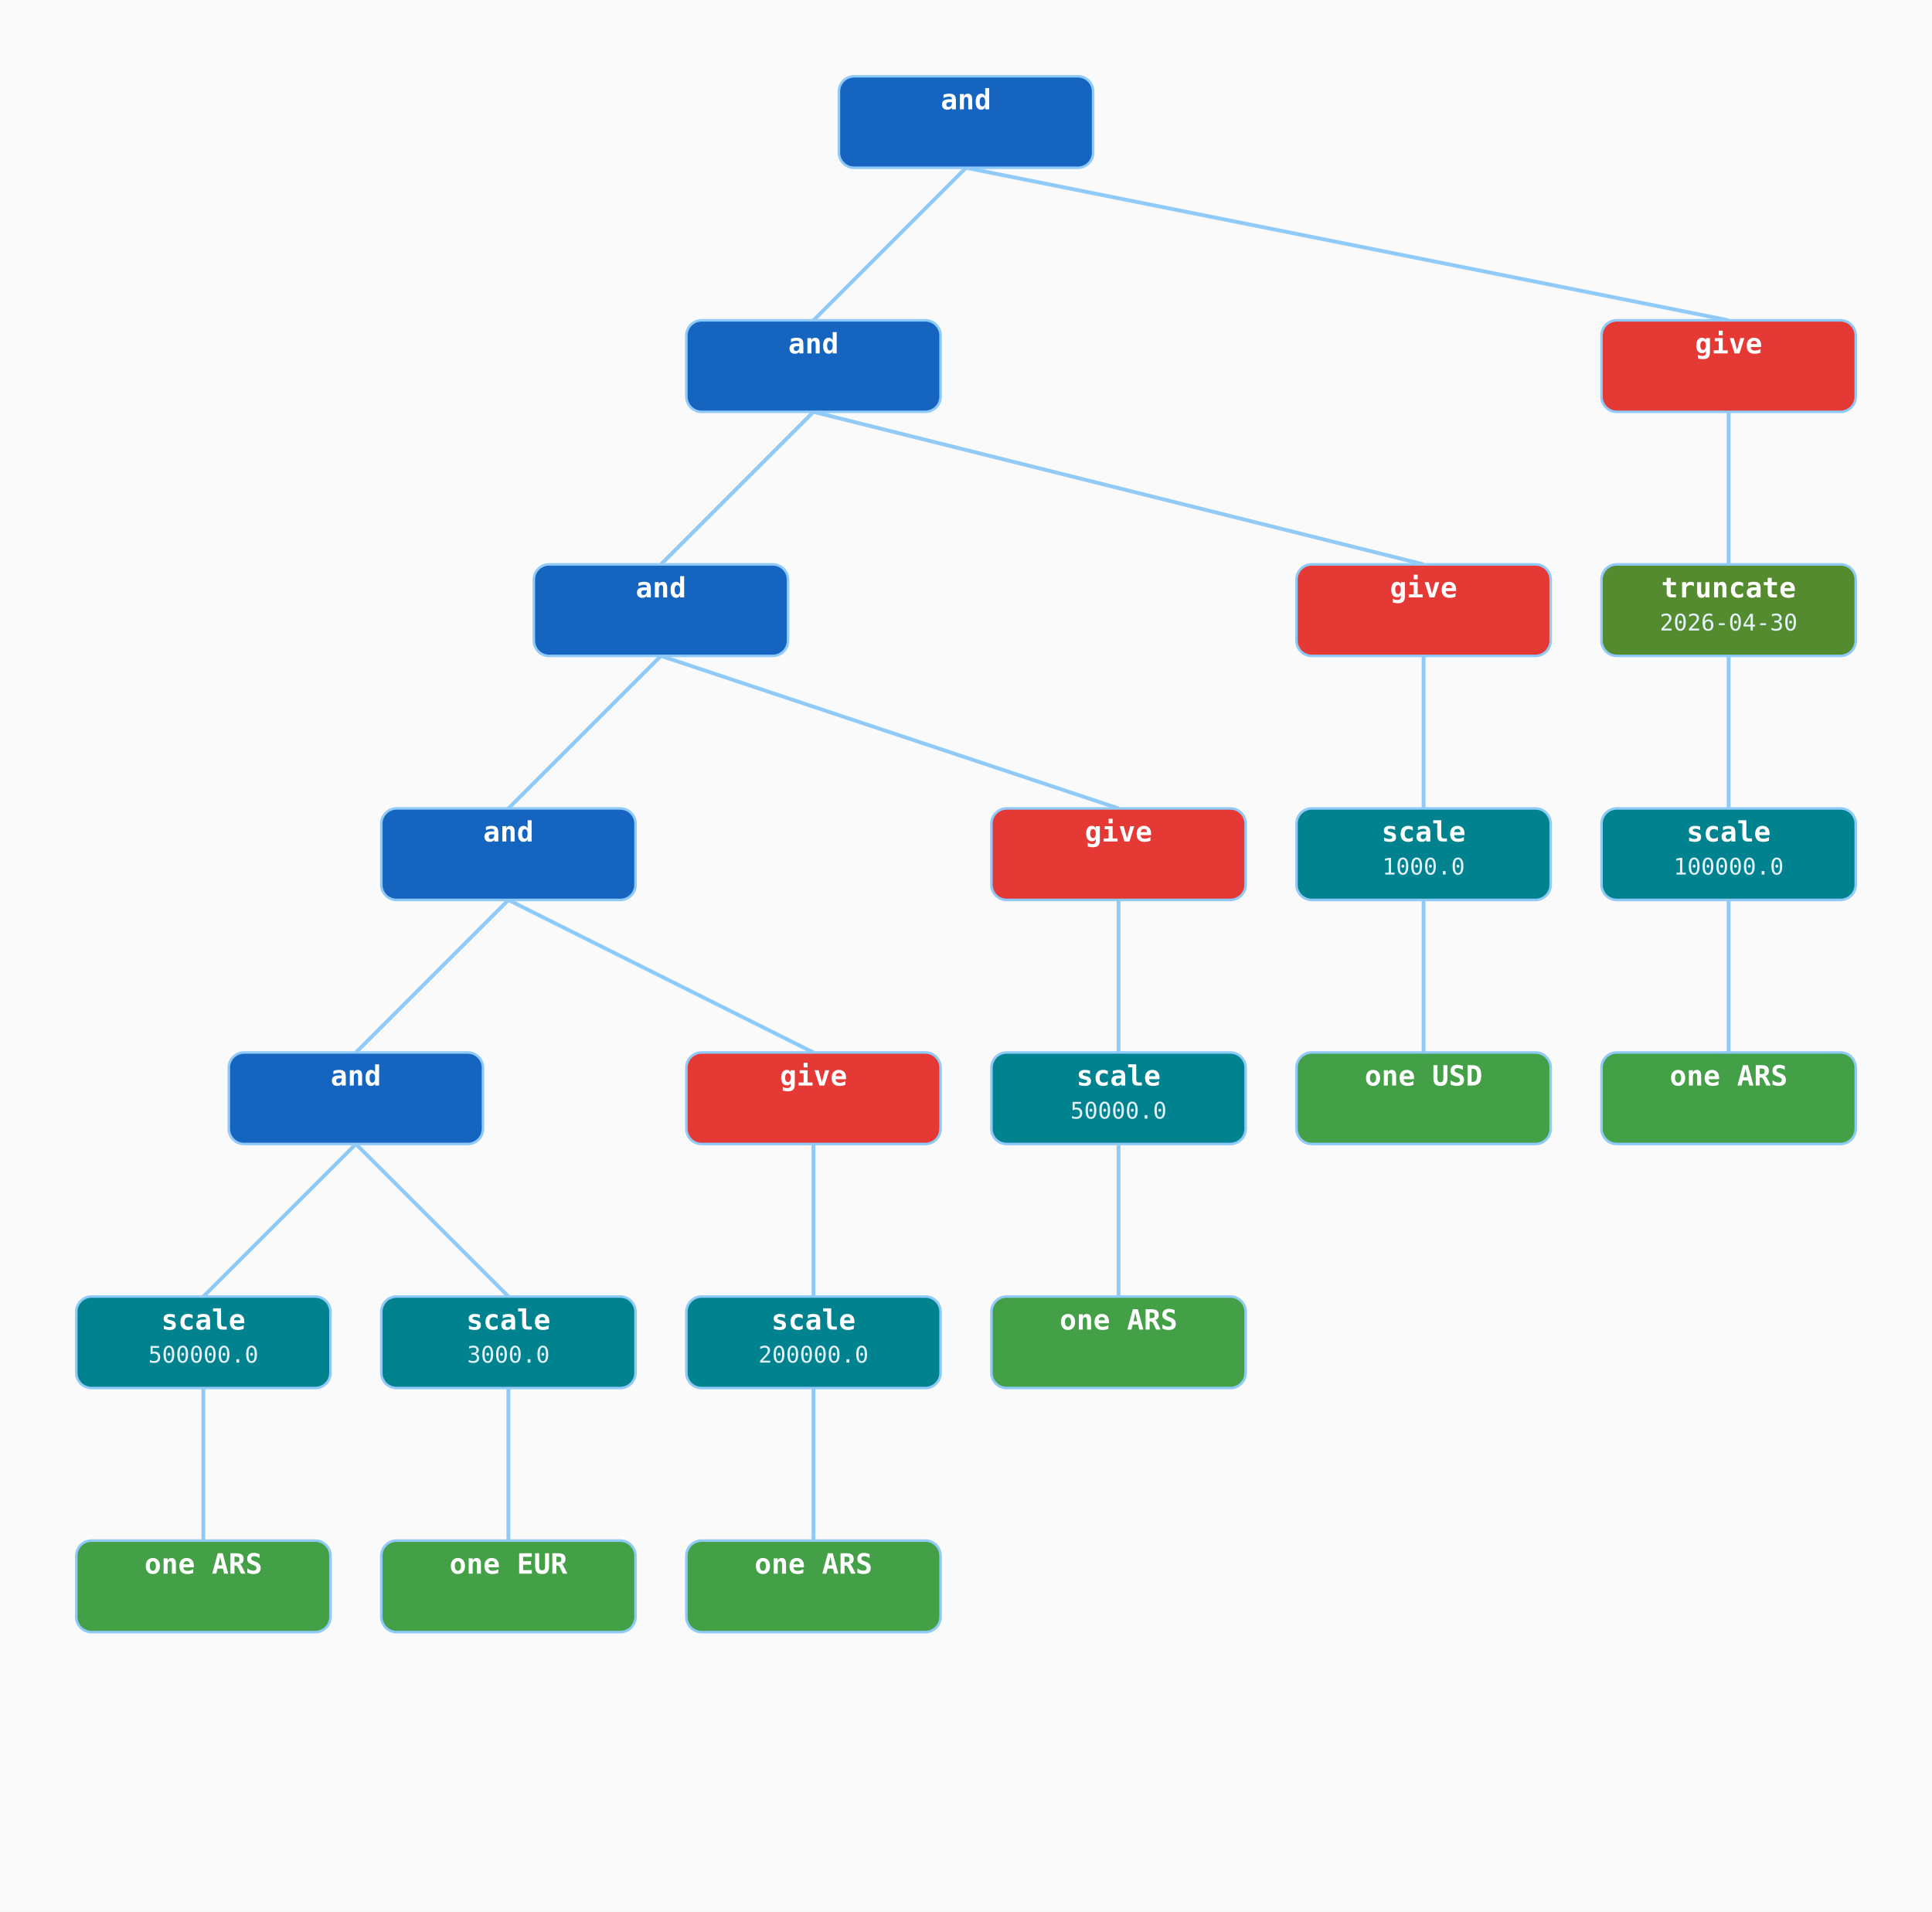
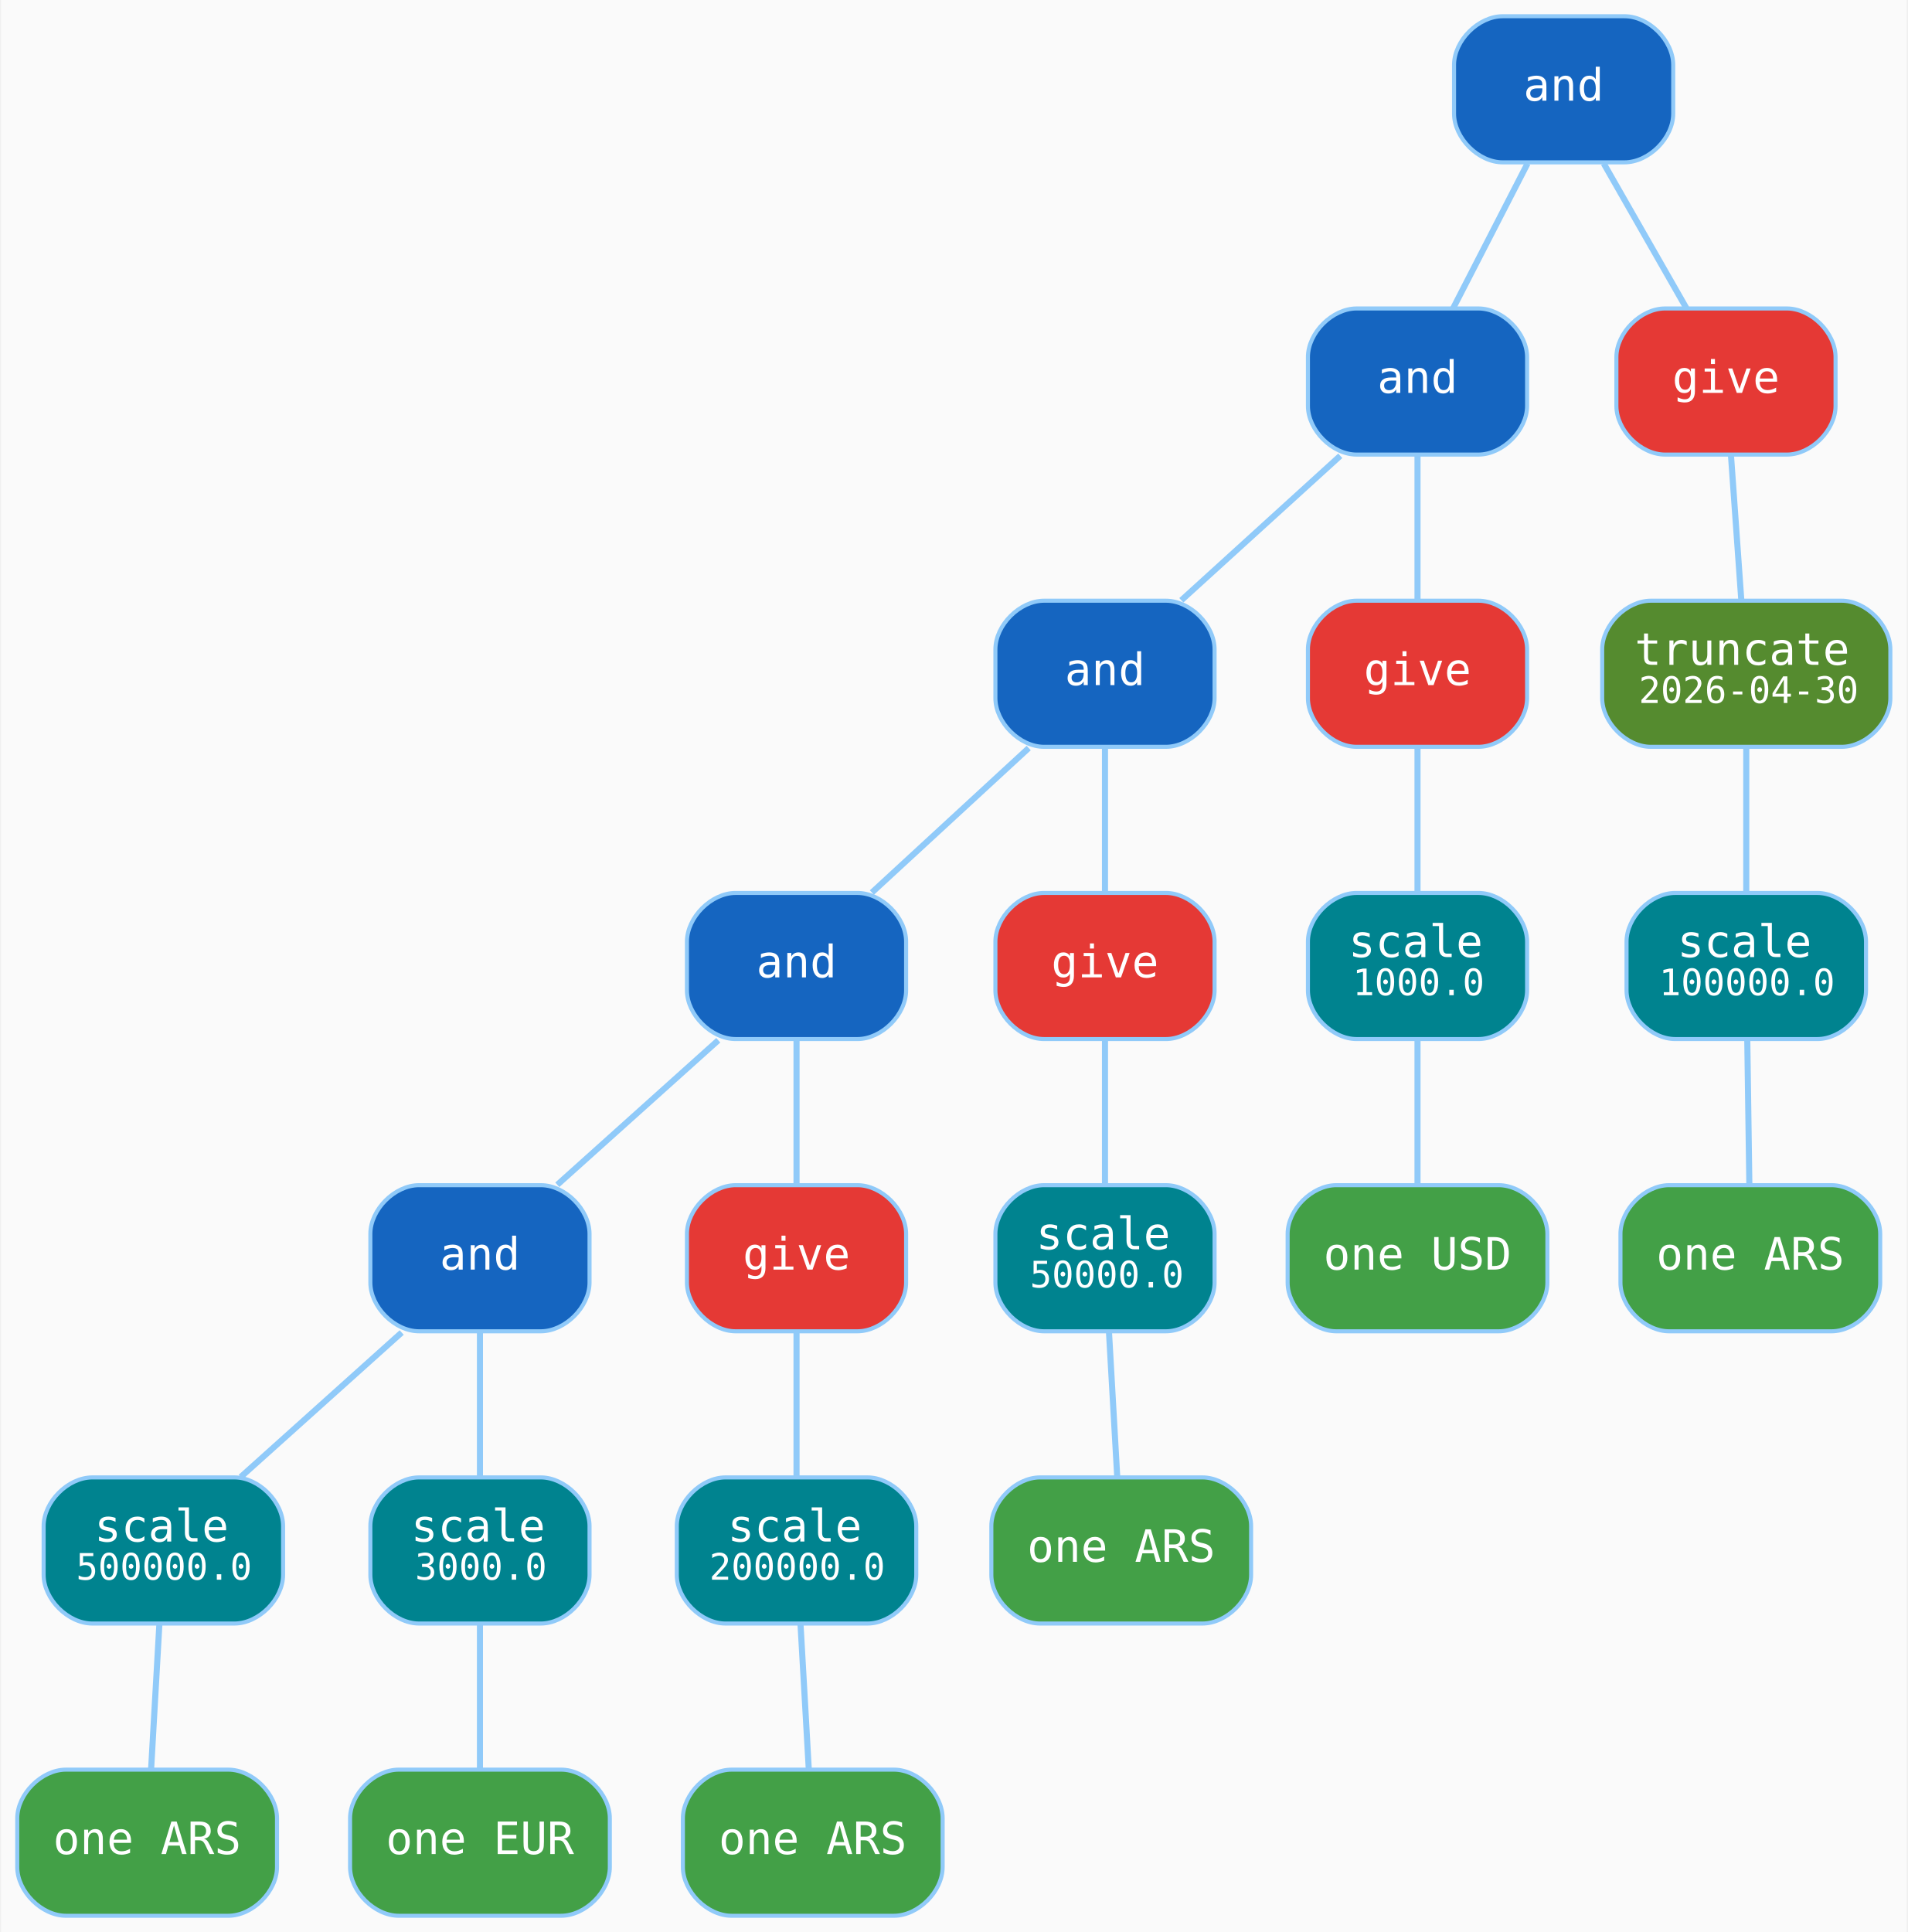
- <svg xmlns="http://www.w3.org/2000/svg" width="760" height="752" font-family="monospace" font-size="11">
-   <rect width="100%" height="100%" fill="#FAFAFA" />
-   <line x1="380" y1="66" x2="320" y2="126" stroke="#90CAF9" stroke-width="1.5" />
-   <line x1="380" y1="66" x2="680" y2="126" stroke="#90CAF9" stroke-width="1.5" />
-   <rect x="330" y="30" width="100" height="36" rx="6" fill="#1565C0" stroke="#90CAF9" stroke-width="1" />
-   <text x="380" y="43" text-anchor="middle" fill="white" font-weight="bold">and</text>
-   <line x1="320" y1="162" x2="260" y2="222" stroke="#90CAF9" stroke-width="1.5" />
-   <line x1="320" y1="162" x2="560" y2="222" stroke="#90CAF9" stroke-width="1.5" />
-   <rect x="270" y="126" width="100" height="36" rx="6" fill="#1565C0" stroke="#90CAF9" stroke-width="1" />
-   <text x="320" y="139" text-anchor="middle" fill="white" font-weight="bold">and</text>
-   <line x1="260" y1="258" x2="200" y2="318" stroke="#90CAF9" stroke-width="1.5" />
-   <line x1="260" y1="258" x2="440" y2="318" stroke="#90CAF9" stroke-width="1.5" />
-   <rect x="210" y="222" width="100" height="36" rx="6" fill="#1565C0" stroke="#90CAF9" stroke-width="1" />
-   <text x="260" y="235" text-anchor="middle" fill="white" font-weight="bold">and</text>
-   <line x1="200" y1="354" x2="140" y2="414" stroke="#90CAF9" stroke-width="1.5" />
-   <line x1="200" y1="354" x2="320" y2="414" stroke="#90CAF9" stroke-width="1.5" />
-   <rect x="150" y="318" width="100" height="36" rx="6" fill="#1565C0" stroke="#90CAF9" stroke-width="1" />
-   <text x="200" y="331" text-anchor="middle" fill="white" font-weight="bold">and</text>
-   <line x1="140" y1="450" x2="80" y2="510" stroke="#90CAF9" stroke-width="1.5" />
-   <line x1="140" y1="450" x2="200" y2="510" stroke="#90CAF9" stroke-width="1.5" />
-   <rect x="90" y="414" width="100" height="36" rx="6" fill="#1565C0" stroke="#90CAF9" stroke-width="1" />
-   <text x="140" y="427" text-anchor="middle" fill="white" font-weight="bold">and</text>
-   <line x1="80" y1="546" x2="80" y2="606" stroke="#90CAF9" stroke-width="1.5" />
-   <rect x="30" y="510" width="100" height="36" rx="6" fill="#00838F" stroke="#90CAF9" stroke-width="1" />
-   <text x="80" y="523" text-anchor="middle" fill="white" font-weight="bold">scale</text>
-   <text x="80" y="536" text-anchor="middle" fill="#E3F2FD" font-size="9">500000.0</text>
-   <rect x="30" y="606" width="100" height="36" rx="6" fill="#43A047" stroke="#90CAF9" stroke-width="1" />
-   <text x="80" y="619" text-anchor="middle" fill="white" font-weight="bold">one ARS</text>
-   <line x1="200" y1="546" x2="200" y2="606" stroke="#90CAF9" stroke-width="1.5" />
-   <rect x="150" y="510" width="100" height="36" rx="6" fill="#00838F" stroke="#90CAF9" stroke-width="1" />
-   <text x="200" y="523" text-anchor="middle" fill="white" font-weight="bold">scale</text>
-   <text x="200" y="536" text-anchor="middle" fill="#E3F2FD" font-size="9">3000.0</text>
-   <rect x="150" y="606" width="100" height="36" rx="6" fill="#43A047" stroke="#90CAF9" stroke-width="1" />
-   <text x="200" y="619" text-anchor="middle" fill="white" font-weight="bold">one EUR</text>
-   <line x1="320" y1="450" x2="320" y2="510" stroke="#90CAF9" stroke-width="1.5" />
-   <rect x="270" y="414" width="100" height="36" rx="6" fill="#E53935" stroke="#90CAF9" stroke-width="1" />
-   <text x="320" y="427" text-anchor="middle" fill="white" font-weight="bold">give</text>
-   <line x1="320" y1="546" x2="320" y2="606" stroke="#90CAF9" stroke-width="1.5" />
-   <rect x="270" y="510" width="100" height="36" rx="6" fill="#00838F" stroke="#90CAF9" stroke-width="1" />
-   <text x="320" y="523" text-anchor="middle" fill="white" font-weight="bold">scale</text>
-   <text x="320" y="536" text-anchor="middle" fill="#E3F2FD" font-size="9">200000.0</text>
-   <rect x="270" y="606" width="100" height="36" rx="6" fill="#43A047" stroke="#90CAF9" stroke-width="1" />
-   <text x="320" y="619" text-anchor="middle" fill="white" font-weight="bold">one ARS</text>
-   <line x1="440" y1="354" x2="440" y2="414" stroke="#90CAF9" stroke-width="1.5" />
-   <rect x="390" y="318" width="100" height="36" rx="6" fill="#E53935" stroke="#90CAF9" stroke-width="1" />
-   <text x="440" y="331" text-anchor="middle" fill="white" font-weight="bold">give</text>
-   <line x1="440" y1="450" x2="440" y2="510" stroke="#90CAF9" stroke-width="1.5" />
-   <rect x="390" y="414" width="100" height="36" rx="6" fill="#00838F" stroke="#90CAF9" stroke-width="1" />
-   <text x="440" y="427" text-anchor="middle" fill="white" font-weight="bold">scale</text>
-   <text x="440" y="440" text-anchor="middle" fill="#E3F2FD" font-size="9">50000.0</text>
-   <rect x="390" y="510" width="100" height="36" rx="6" fill="#43A047" stroke="#90CAF9" stroke-width="1" />
-   <text x="440" y="523" text-anchor="middle" fill="white" font-weight="bold">one ARS</text>
-   <line x1="560" y1="258" x2="560" y2="318" stroke="#90CAF9" stroke-width="1.5" />
-   <rect x="510" y="222" width="100" height="36" rx="6" fill="#E53935" stroke="#90CAF9" stroke-width="1" />
-   <text x="560" y="235" text-anchor="middle" fill="white" font-weight="bold">give</text>
-   <line x1="560" y1="354" x2="560" y2="414" stroke="#90CAF9" stroke-width="1.5" />
-   <rect x="510" y="318" width="100" height="36" rx="6" fill="#00838F" stroke="#90CAF9" stroke-width="1" />
-   <text x="560" y="331" text-anchor="middle" fill="white" font-weight="bold">scale</text>
-   <text x="560" y="344" text-anchor="middle" fill="#E3F2FD" font-size="9">1000.0</text>
-   <rect x="510" y="414" width="100" height="36" rx="6" fill="#43A047" stroke="#90CAF9" stroke-width="1" />
-   <text x="560" y="427" text-anchor="middle" fill="white" font-weight="bold">one USD</text>
-   <line x1="680" y1="162" x2="680" y2="222" stroke="#90CAF9" stroke-width="1.5" />
-   <rect x="630" y="126" width="100" height="36" rx="6" fill="#E53935" stroke="#90CAF9" stroke-width="1" />
-   <text x="680" y="139" text-anchor="middle" fill="white" font-weight="bold">give</text>
-   <line x1="680" y1="258" x2="680" y2="318" stroke="#90CAF9" stroke-width="1.5" />
-   <rect x="630" y="222" width="100" height="36" rx="6" fill="#558B2F" stroke="#90CAF9" stroke-width="1" />
-   <text x="680" y="235" text-anchor="middle" fill="white" font-weight="bold">truncate</text>
-   <text x="680" y="248" text-anchor="middle" fill="#E3F2FD" font-size="9">2026-04-30</text>
-   <line x1="680" y1="354" x2="680" y2="414" stroke="#90CAF9" stroke-width="1.5" />
-   <rect x="630" y="318" width="100" height="36" rx="6" fill="#00838F" stroke="#90CAF9" stroke-width="1" />
-   <text x="680" y="331" text-anchor="middle" fill="white" font-weight="bold">scale</text>
-   <text x="680" y="344" text-anchor="middle" fill="#E3F2FD" font-size="9">100000.0</text>
-   <rect x="630" y="414" width="100" height="36" rx="6" fill="#43A047" stroke="#90CAF9" stroke-width="1" />
-   <text x="680" y="427" text-anchor="middle" fill="white" font-weight="bold">one ARS</text>
+ <svg xmlns="http://www.w3.org/2000/svg" width="470pt" height="476pt" viewBox="0.00 0.00 469.50 476.00">
+   <g id="graph0" class="graph" transform="scale(1 1) rotate(0) translate(4 472)">
+     <polygon fill="#fafafa" stroke="transparent" points="-4,4 -4,-472 465.5,-472 465.5,4 -4,4" />
+     <g id="node1" class="node">
+       <path fill="#1565c0" stroke="#90caf9" d="M396,-468C396,-468 366,-468 366,-468 360,-468 354,-462 354,-456 354,-456 354,-444 354,-444 354,-438 360,-432 366,-432 366,-432 396,-432 396,-432 402,-432 408,-438 408,-444 408,-444 408,-456 408,-456 408,-462 402,-468 396,-468" />
+       <text text-anchor="middle" x="381" y="-447.2" font-family="monospace" font-size="11.00" fill="white">and</text>
+     </g>
+     <g id="node2" class="node">
+       <path fill="#1565c0" stroke="#90caf9" d="M360,-396C360,-396 330,-396 330,-396 324,-396 318,-390 318,-384 318,-384 318,-372 318,-372 318,-366 324,-360 330,-360 330,-360 360,-360 360,-360 366,-360 372,-366 372,-372 372,-372 372,-384 372,-384 372,-390 366,-396 360,-396" />
+       <text text-anchor="middle" x="345" y="-375.2" font-family="monospace" font-size="11.00" fill="white">and</text>
+     </g>
+     <g id="edge1" class="edge">
+       <path fill="none" stroke="#90caf9" stroke-width="1.5" d="M372.1,-431.7C366.52,-420.85 359.36,-406.92 353.8,-396.1" />
+     </g>
+     <g id="node19" class="node">
+       <path fill="#e53935" stroke="#90caf9" d="M436,-396C436,-396 406,-396 406,-396 400,-396 394,-390 394,-384 394,-384 394,-372 394,-372 394,-366 400,-360 406,-360 406,-360 436,-360 436,-360 442,-360 448,-366 448,-372 448,-372 448,-384 448,-384 448,-390 442,-396 436,-396" />
+       <text text-anchor="middle" x="421" y="-375.2" font-family="monospace" font-size="11.00" fill="white">give</text>
+     </g>
+     <g id="edge2" class="edge">
+       <path fill="none" stroke="#90caf9" stroke-width="1.5" d="M390.89,-431.7C397.09,-420.85 405.05,-406.92 411.23,-396.1" />
+     </g>
+     <g id="node3" class="node">
+       <path fill="#1565c0" stroke="#90caf9" d="M283,-324C283,-324 253,-324 253,-324 247,-324 241,-318 241,-312 241,-312 241,-300 241,-300 241,-294 247,-288 253,-288 253,-288 283,-288 283,-288 289,-288 295,-294 295,-300 295,-300 295,-312 295,-312 295,-318 289,-324 283,-324" />
+       <text text-anchor="middle" x="268" y="-303.2" font-family="monospace" font-size="11.00" fill="white">and</text>
+     </g>
+     <g id="edge3" class="edge">
+       <path fill="none" stroke="#90caf9" stroke-width="1.5" d="M325.97,-359.7C314.03,-348.85 298.71,-334.92 286.81,-324.1" />
+     </g>
+     <g id="node16" class="node">
+       <path fill="#e53935" stroke="#90caf9" d="M360,-324C360,-324 330,-324 330,-324 324,-324 318,-318 318,-312 318,-312 318,-300 318,-300 318,-294 324,-288 330,-288 330,-288 360,-288 360,-288 366,-288 372,-294 372,-300 372,-300 372,-312 372,-312 372,-318 366,-324 360,-324" />
+       <text text-anchor="middle" x="345" y="-303.2" font-family="monospace" font-size="11.00" fill="white">give</text>
+     </g>
+     <g id="edge4" class="edge">
+       <path fill="none" stroke="#90caf9" stroke-width="1.5" d="M345,-359.7C345,-348.85 345,-334.92 345,-324.1" />
+     </g>
+     <g id="node4" class="node">
+       <path fill="#1565c0" stroke="#90caf9" d="M207,-252C207,-252 177,-252 177,-252 171,-252 165,-246 165,-240 165,-240 165,-228 165,-228 165,-222 171,-216 177,-216 177,-216 207,-216 207,-216 213,-216 219,-222 219,-228 219,-228 219,-240 219,-240 219,-246 213,-252 207,-252" />
+       <text text-anchor="middle" x="192" y="-231.2" font-family="monospace" font-size="11.00" fill="white">and</text>
+     </g>
+     <g id="edge5" class="edge">
+       <path fill="none" stroke="#90caf9" stroke-width="1.5" d="M249.21,-287.7C237.43,-276.85 222.31,-262.92 210.57,-252.1" />
+     </g>
+     <g id="node13" class="node">
+       <path fill="#e53935" stroke="#90caf9" d="M283,-252C283,-252 253,-252 253,-252 247,-252 241,-246 241,-240 241,-240 241,-228 241,-228 241,-222 247,-216 253,-216 253,-216 283,-216 283,-216 289,-216 295,-222 295,-228 295,-228 295,-240 295,-240 295,-246 289,-252 283,-252" />
+       <text text-anchor="middle" x="268" y="-231.2" font-family="monospace" font-size="11.00" fill="white">give</text>
+     </g>
+     <g id="edge6" class="edge">
+       <path fill="none" stroke="#90caf9" stroke-width="1.5" d="M268,-287.7C268,-276.85 268,-262.92 268,-252.1" />
+     </g>
+     <g id="node5" class="node">
+       <path fill="#1565c0" stroke="#90caf9" d="M129,-180C129,-180 99,-180 99,-180 93,-180 87,-174 87,-168 87,-168 87,-156 87,-156 87,-150 93,-144 99,-144 99,-144 129,-144 129,-144 135,-144 141,-150 141,-156 141,-156 141,-168 141,-168 141,-174 135,-180 129,-180" />
+       <text text-anchor="middle" x="114" y="-159.2" font-family="monospace" font-size="11.00" fill="white">and</text>
+     </g>
+     <g id="edge7" class="edge">
+       <path fill="none" stroke="#90caf9" stroke-width="1.5" d="M172.72,-215.7C160.63,-204.85 145.11,-190.92 133.06,-180.1" />
+     </g>
+     <g id="node10" class="node">
+       <path fill="#e53935" stroke="#90caf9" d="M207,-180C207,-180 177,-180 177,-180 171,-180 165,-174 165,-168 165,-168 165,-156 165,-156 165,-150 171,-144 177,-144 177,-144 207,-144 207,-144 213,-144 219,-150 219,-156 219,-156 219,-168 219,-168 219,-174 213,-180 207,-180" />
+       <text text-anchor="middle" x="192" y="-159.2" font-family="monospace" font-size="11.00" fill="white">give</text>
+     </g>
+     <g id="edge8" class="edge">
+       <path fill="none" stroke="#90caf9" stroke-width="1.5" d="M192,-215.7C192,-204.85 192,-190.92 192,-180.1" />
+     </g>
+     <g id="node6" class="node">
+       <path fill="#00838f" stroke="#90caf9" d="M53.5,-108C53.5,-108 18.5,-108 18.5,-108 12.5,-108 6.5,-102 6.5,-96 6.5,-96 6.5,-84 6.5,-84 6.5,-78 12.5,-72 18.5,-72 18.5,-72 53.5,-72 53.5,-72 59.5,-72 65.5,-78 65.5,-84 65.5,-84 65.5,-96 65.5,-96 65.5,-102 59.5,-108 53.5,-108" />
+       <text text-anchor="start" x="19" y="-92.2" font-family="monospace" font-size="11.00" fill="white">scale</text>
+       <text text-anchor="start" x="14.5" y="-82.8" font-family="monospace" font-size="9.00" fill="white">500000.0</text>
+     </g>
+     <g id="edge9" class="edge">
+       <path fill="none" stroke="#90caf9" stroke-width="1.5" d="M94.72,-143.7C82.63,-132.85 67.11,-118.92 55.06,-108.1" />
+     </g>
+     <g id="node8" class="node">
+       <path fill="#00838f" stroke="#90caf9" d="M129,-108C129,-108 99,-108 99,-108 93,-108 87,-102 87,-96 87,-96 87,-84 87,-84 87,-78 93,-72 99,-72 99,-72 129,-72 129,-72 135,-72 141,-78 141,-84 141,-84 141,-96 141,-96 141,-102 135,-108 129,-108" />
+       <text text-anchor="start" x="97" y="-92.2" font-family="monospace" font-size="11.00" fill="white">scale</text>
+       <text text-anchor="start" x="98" y="-82.8" font-family="monospace" font-size="9.00" fill="white">3000.0</text>
+     </g>
+     <g id="edge10" class="edge">
+       <path fill="none" stroke="#90caf9" stroke-width="1.5" d="M114,-143.7C114,-132.85 114,-118.92 114,-108.1" />
+     </g>
+     <g id="node7" class="node">
+       <path fill="#43a047" stroke="#90caf9" d="M52,-36C52,-36 12,-36 12,-36 6,-36 0,-30 0,-24 0,-24 0,-12 0,-12 0,-6 6,0 12,0 12,0 52,0 52,0 58,0 64,-6 64,-12 64,-12 64,-24 64,-24 64,-30 58,-36 52,-36" />
+       <text text-anchor="middle" x="32" y="-15.2" font-family="monospace" font-size="11.00" fill="white">one ARS</text>
+     </g>
+     <g id="edge11" class="edge">
+       <path fill="none" stroke="#90caf9" stroke-width="1.5" d="M35.01,-71.7C34.39,-60.85 33.6,-46.92 32.98,-36.1" />
+     </g>
+     <g id="node9" class="node">
+       <path fill="#43a047" stroke="#90caf9" d="M134,-36C134,-36 94,-36 94,-36 88,-36 82,-30 82,-24 82,-24 82,-12 82,-12 82,-6 88,0 94,0 94,0 134,0 134,0 140,0 146,-6 146,-12 146,-12 146,-24 146,-24 146,-30 140,-36 134,-36" />
+       <text text-anchor="middle" x="114" y="-15.2" font-family="monospace" font-size="11.00" fill="white">one EUR</text>
+     </g>
+     <g id="edge12" class="edge">
+       <path fill="none" stroke="#90caf9" stroke-width="1.5" d="M114,-71.7C114,-60.85 114,-46.92 114,-36.1" />
+     </g>
+     <g id="node11" class="node">
+       <path fill="#00838f" stroke="#90caf9" d="M209.5,-108C209.5,-108 174.5,-108 174.5,-108 168.5,-108 162.5,-102 162.5,-96 162.5,-96 162.5,-84 162.5,-84 162.5,-78 168.5,-72 174.5,-72 174.5,-72 209.5,-72 209.5,-72 215.5,-72 221.5,-78 221.5,-84 221.5,-84 221.5,-96 221.5,-96 221.5,-102 215.5,-108 209.5,-108" />
+       <text text-anchor="start" x="175" y="-92.2" font-family="monospace" font-size="11.00" fill="white">scale</text>
+       <text text-anchor="start" x="170.5" y="-82.8" font-family="monospace" font-size="9.00" fill="white">200000.0</text>
+     </g>
+     <g id="edge13" class="edge">
+       <path fill="none" stroke="#90caf9" stroke-width="1.5" d="M192,-143.7C192,-132.85 192,-118.92 192,-108.1" />
+     </g>
+     <g id="node12" class="node">
+       <path fill="#43a047" stroke="#90caf9" d="M216,-36C216,-36 176,-36 176,-36 170,-36 164,-30 164,-24 164,-24 164,-12 164,-12 164,-6 170,0 176,0 176,0 216,0 216,0 222,0 228,-6 228,-12 228,-12 228,-24 228,-24 228,-30 222,-36 216,-36" />
+       <text text-anchor="middle" x="196" y="-15.2" font-family="monospace" font-size="11.00" fill="white">one ARS</text>
+     </g>
+     <g id="edge14" class="edge">
+       <path fill="none" stroke="#90caf9" stroke-width="1.5" d="M192.99,-71.7C193.61,-60.85 194.4,-46.92 195.02,-36.1" />
+     </g>
+     <g id="node14" class="node">
+       <path fill="#00838f" stroke="#90caf9" d="M283,-180C283,-180 253,-180 253,-180 247,-180 241,-174 241,-168 241,-168 241,-156 241,-156 241,-150 247,-144 253,-144 253,-144 283,-144 283,-144 289,-144 295,-150 295,-156 295,-156 295,-168 295,-168 295,-174 289,-180 283,-180" />
+       <text text-anchor="start" x="251" y="-164.2" font-family="monospace" font-size="11.00" fill="white">scale</text>
+       <text text-anchor="start" x="249.5" y="-154.8" font-family="monospace" font-size="9.00" fill="white">50000.0</text>
+     </g>
+     <g id="edge15" class="edge">
+       <path fill="none" stroke="#90caf9" stroke-width="1.5" d="M268,-215.7C268,-204.85 268,-190.92 268,-180.1" />
+     </g>
+     <g id="node15" class="node">
+       <path fill="#43a047" stroke="#90caf9" d="M292,-108C292,-108 252,-108 252,-108 246,-108 240,-102 240,-96 240,-96 240,-84 240,-84 240,-78 246,-72 252,-72 252,-72 292,-72 292,-72 298,-72 304,-78 304,-84 304,-84 304,-96 304,-96 304,-102 298,-108 292,-108" />
+       <text text-anchor="middle" x="272" y="-87.2" font-family="monospace" font-size="11.00" fill="white">one ARS</text>
+     </g>
+     <g id="edge16" class="edge">
+       <path fill="none" stroke="#90caf9" stroke-width="1.5" d="M268.99,-143.7C269.61,-132.85 270.4,-118.92 271.02,-108.1" />
+     </g>
+     <g id="node17" class="node">
+       <path fill="#00838f" stroke="#90caf9" d="M360,-252C360,-252 330,-252 330,-252 324,-252 318,-246 318,-240 318,-240 318,-228 318,-228 318,-222 324,-216 330,-216 330,-216 360,-216 360,-216 366,-216 372,-222 372,-228 372,-228 372,-240 372,-240 372,-246 366,-252 360,-252" />
+       <text text-anchor="start" x="328" y="-236.2" font-family="monospace" font-size="11.00" fill="white">scale</text>
+       <text text-anchor="start" x="329" y="-226.8" font-family="monospace" font-size="9.00" fill="white">1000.0</text>
+     </g>
+     <g id="edge17" class="edge">
+       <path fill="none" stroke="#90caf9" stroke-width="1.5" d="M345,-287.7C345,-276.85 345,-262.92 345,-252.1" />
+     </g>
+     <g id="node18" class="node">
+       <path fill="#43a047" stroke="#90caf9" d="M365,-180C365,-180 325,-180 325,-180 319,-180 313,-174 313,-168 313,-168 313,-156 313,-156 313,-150 319,-144 325,-144 325,-144 365,-144 365,-144 371,-144 377,-150 377,-156 377,-156 377,-168 377,-168 377,-174 371,-180 365,-180" />
+       <text text-anchor="middle" x="345" y="-159.2" font-family="monospace" font-size="11.00" fill="white">one USD</text>
+     </g>
+     <g id="edge18" class="edge">
+       <path fill="none" stroke="#90caf9" stroke-width="1.5" d="M345,-215.7C345,-204.85 345,-190.92 345,-180.1" />
+     </g>
+     <g id="node20" class="node">
+       <path fill="#558b2f" stroke="#90caf9" d="M449.5,-324C449.5,-324 402.5,-324 402.5,-324 396.5,-324 390.5,-318 390.5,-312 390.5,-312 390.5,-300 390.5,-300 390.5,-294 396.5,-288 402.5,-288 402.5,-288 449.5,-288 449.5,-288 455.5,-288 461.5,-294 461.5,-300 461.5,-300 461.5,-312 461.5,-312 461.5,-318 455.5,-324 449.5,-324" />
+       <text text-anchor="start" x="398.5" y="-308.2" font-family="monospace" font-size="11.00" fill="white">truncate</text>
+       <text text-anchor="start" x="399.5" y="-298.8" font-family="monospace" font-size="9.00" fill="white">2026-04-30</text>
+     </g>
+     <g id="edge19" class="edge">
+       <path fill="none" stroke="#90caf9" stroke-width="1.5" d="M422.24,-359.7C423.01,-348.85 424.01,-334.92 424.78,-324.1" />
+     </g>
+     <g id="node21" class="node">
+       <path fill="#00838f" stroke="#90caf9" d="M443.5,-252C443.5,-252 408.5,-252 408.5,-252 402.5,-252 396.5,-246 396.5,-240 396.5,-240 396.5,-228 396.5,-228 396.5,-222 402.5,-216 408.5,-216 408.5,-216 443.5,-216 443.5,-216 449.5,-216 455.5,-222 455.5,-228 455.5,-228 455.5,-240 455.5,-240 455.5,-246 449.5,-252 443.5,-252" />
+       <text text-anchor="start" x="409" y="-236.2" font-family="monospace" font-size="11.00" fill="white">scale</text>
+       <text text-anchor="start" x="404.5" y="-226.8" font-family="monospace" font-size="9.00" fill="white">100000.0</text>
+     </g>
+     <g id="edge20" class="edge">
+       <path fill="none" stroke="#90caf9" stroke-width="1.5" d="M426,-287.7C426,-276.85 426,-262.92 426,-252.1" />
+     </g>
+     <g id="node22" class="node">
+       <path fill="#43a047" stroke="#90caf9" d="M447,-180C447,-180 407,-180 407,-180 401,-180 395,-174 395,-168 395,-168 395,-156 395,-156 395,-150 401,-144 407,-144 407,-144 447,-144 447,-144 453,-144 459,-150 459,-156 459,-156 459,-168 459,-168 459,-174 453,-180 447,-180" />
+       <text text-anchor="middle" x="427" y="-159.2" font-family="monospace" font-size="11.00" fill="white">one ARS</text>
+     </g>
+     <g id="edge21" class="edge">
+       <path fill="none" stroke="#90caf9" stroke-width="1.5" d="M426.25,-215.7C426.4,-204.85 426.6,-190.92 426.76,-180.1" />
+     </g>
+   </g>
</svg>
